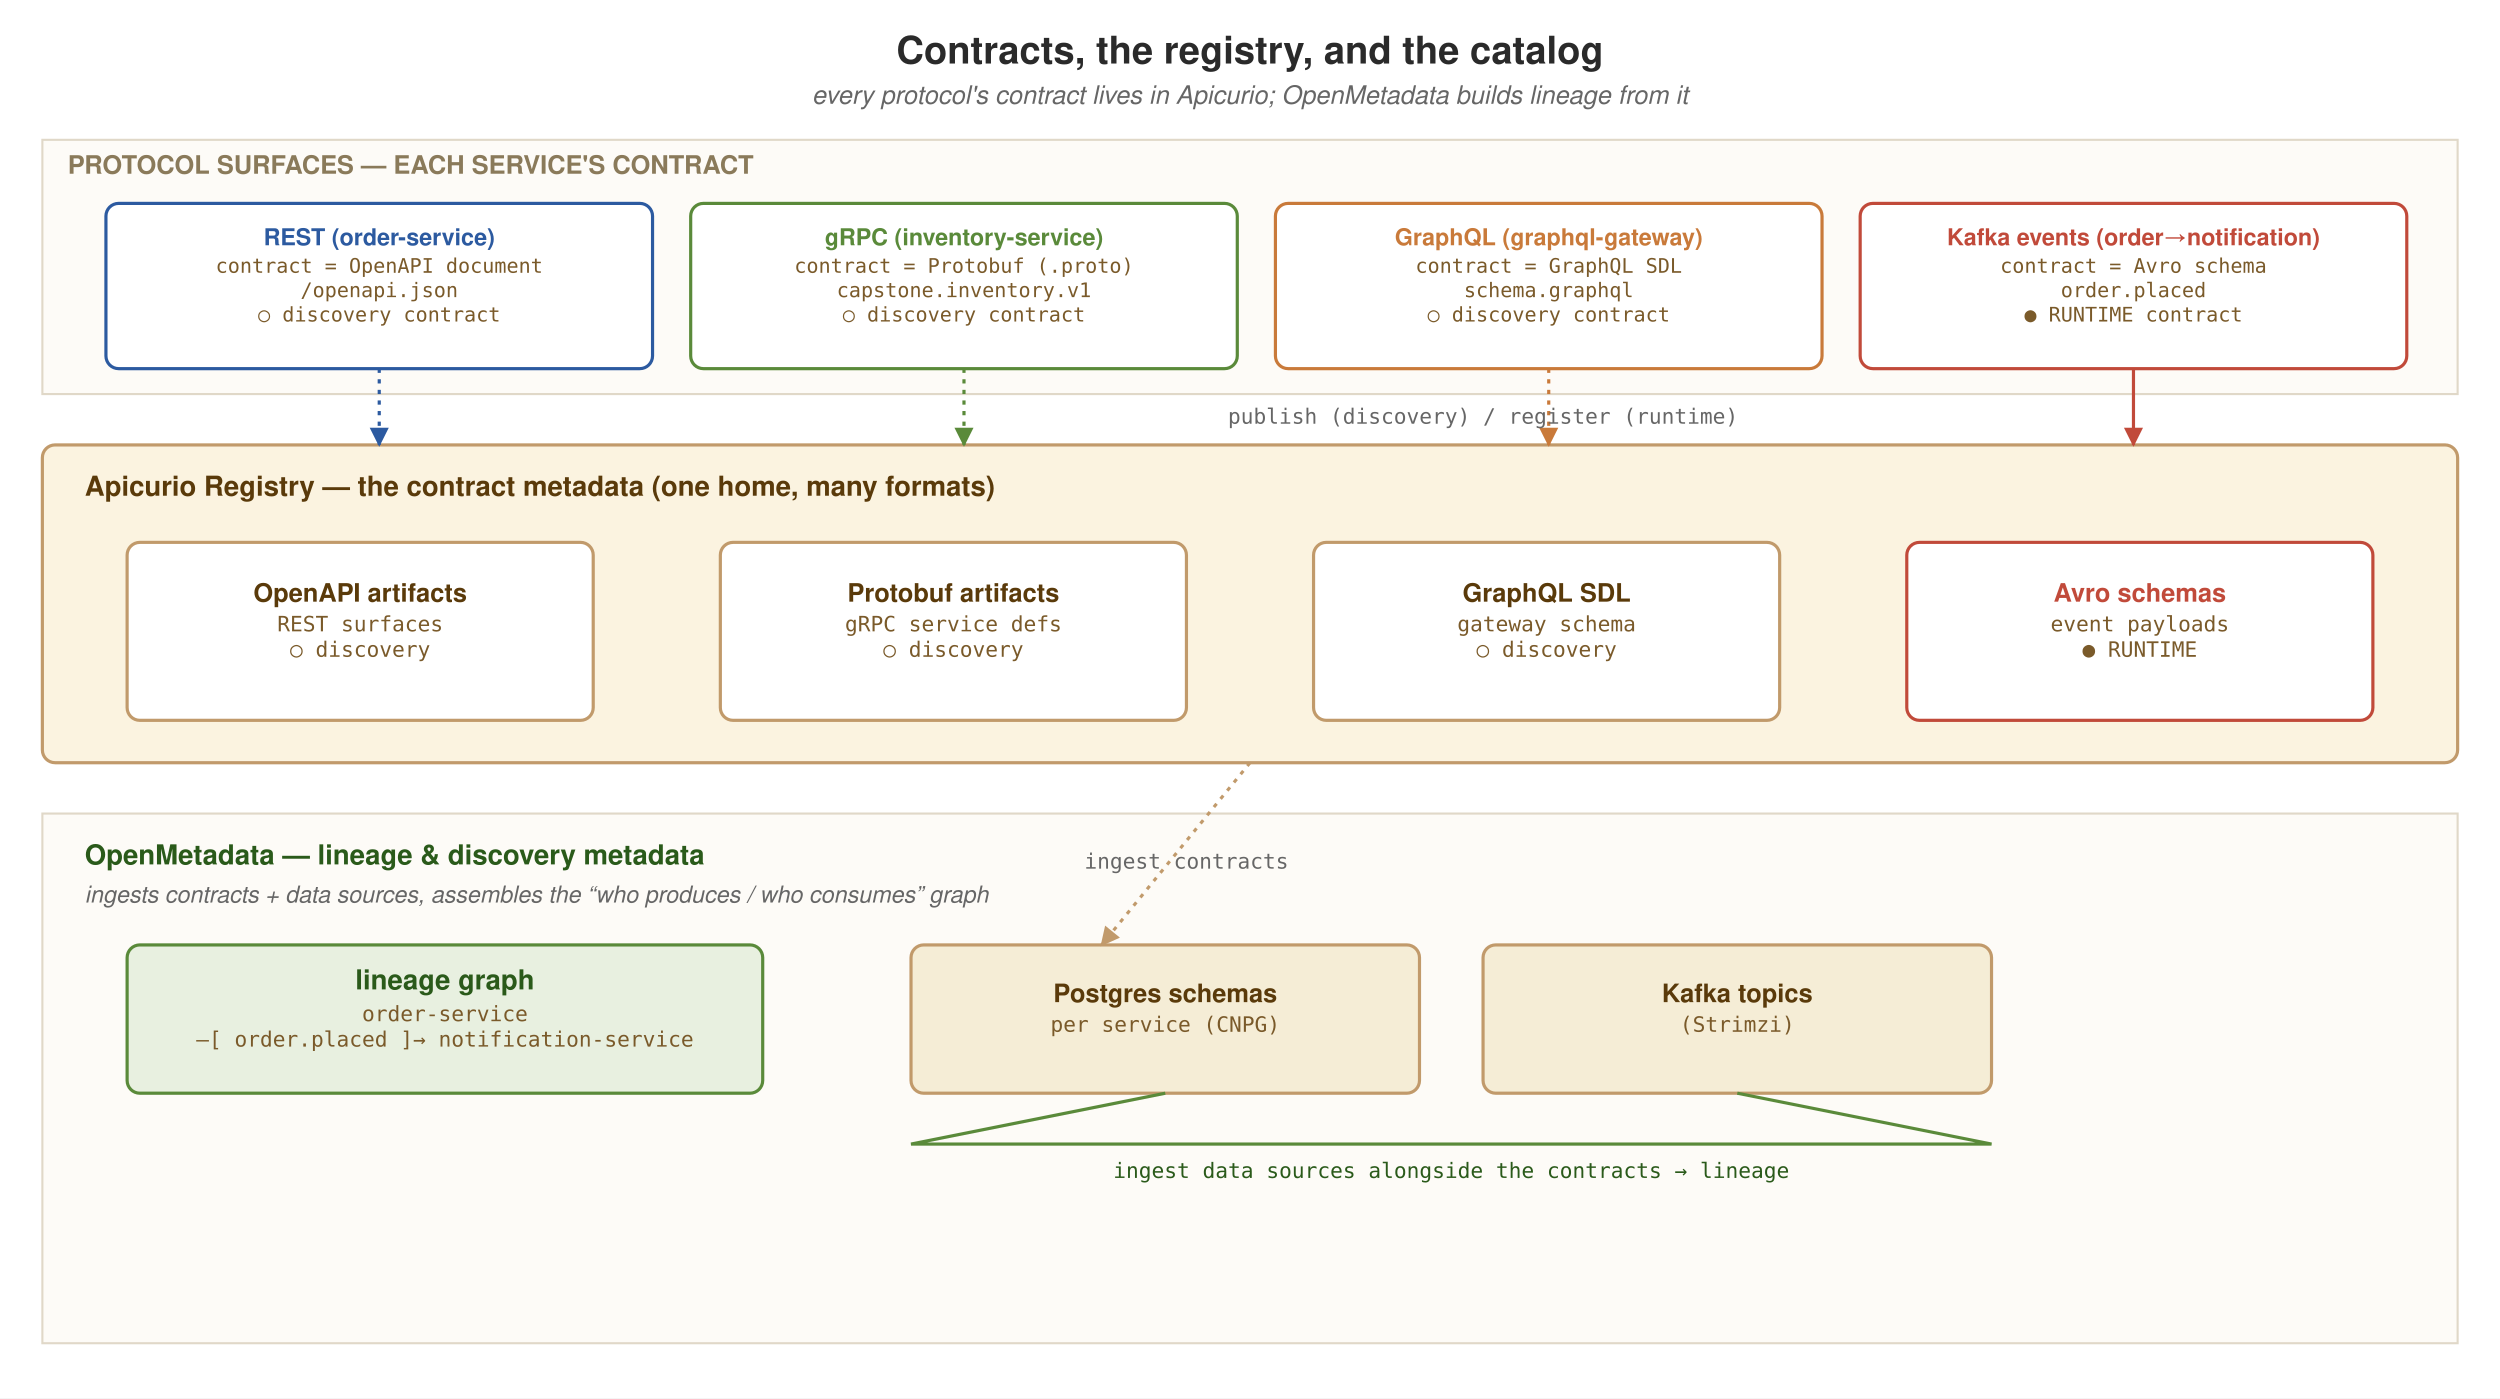
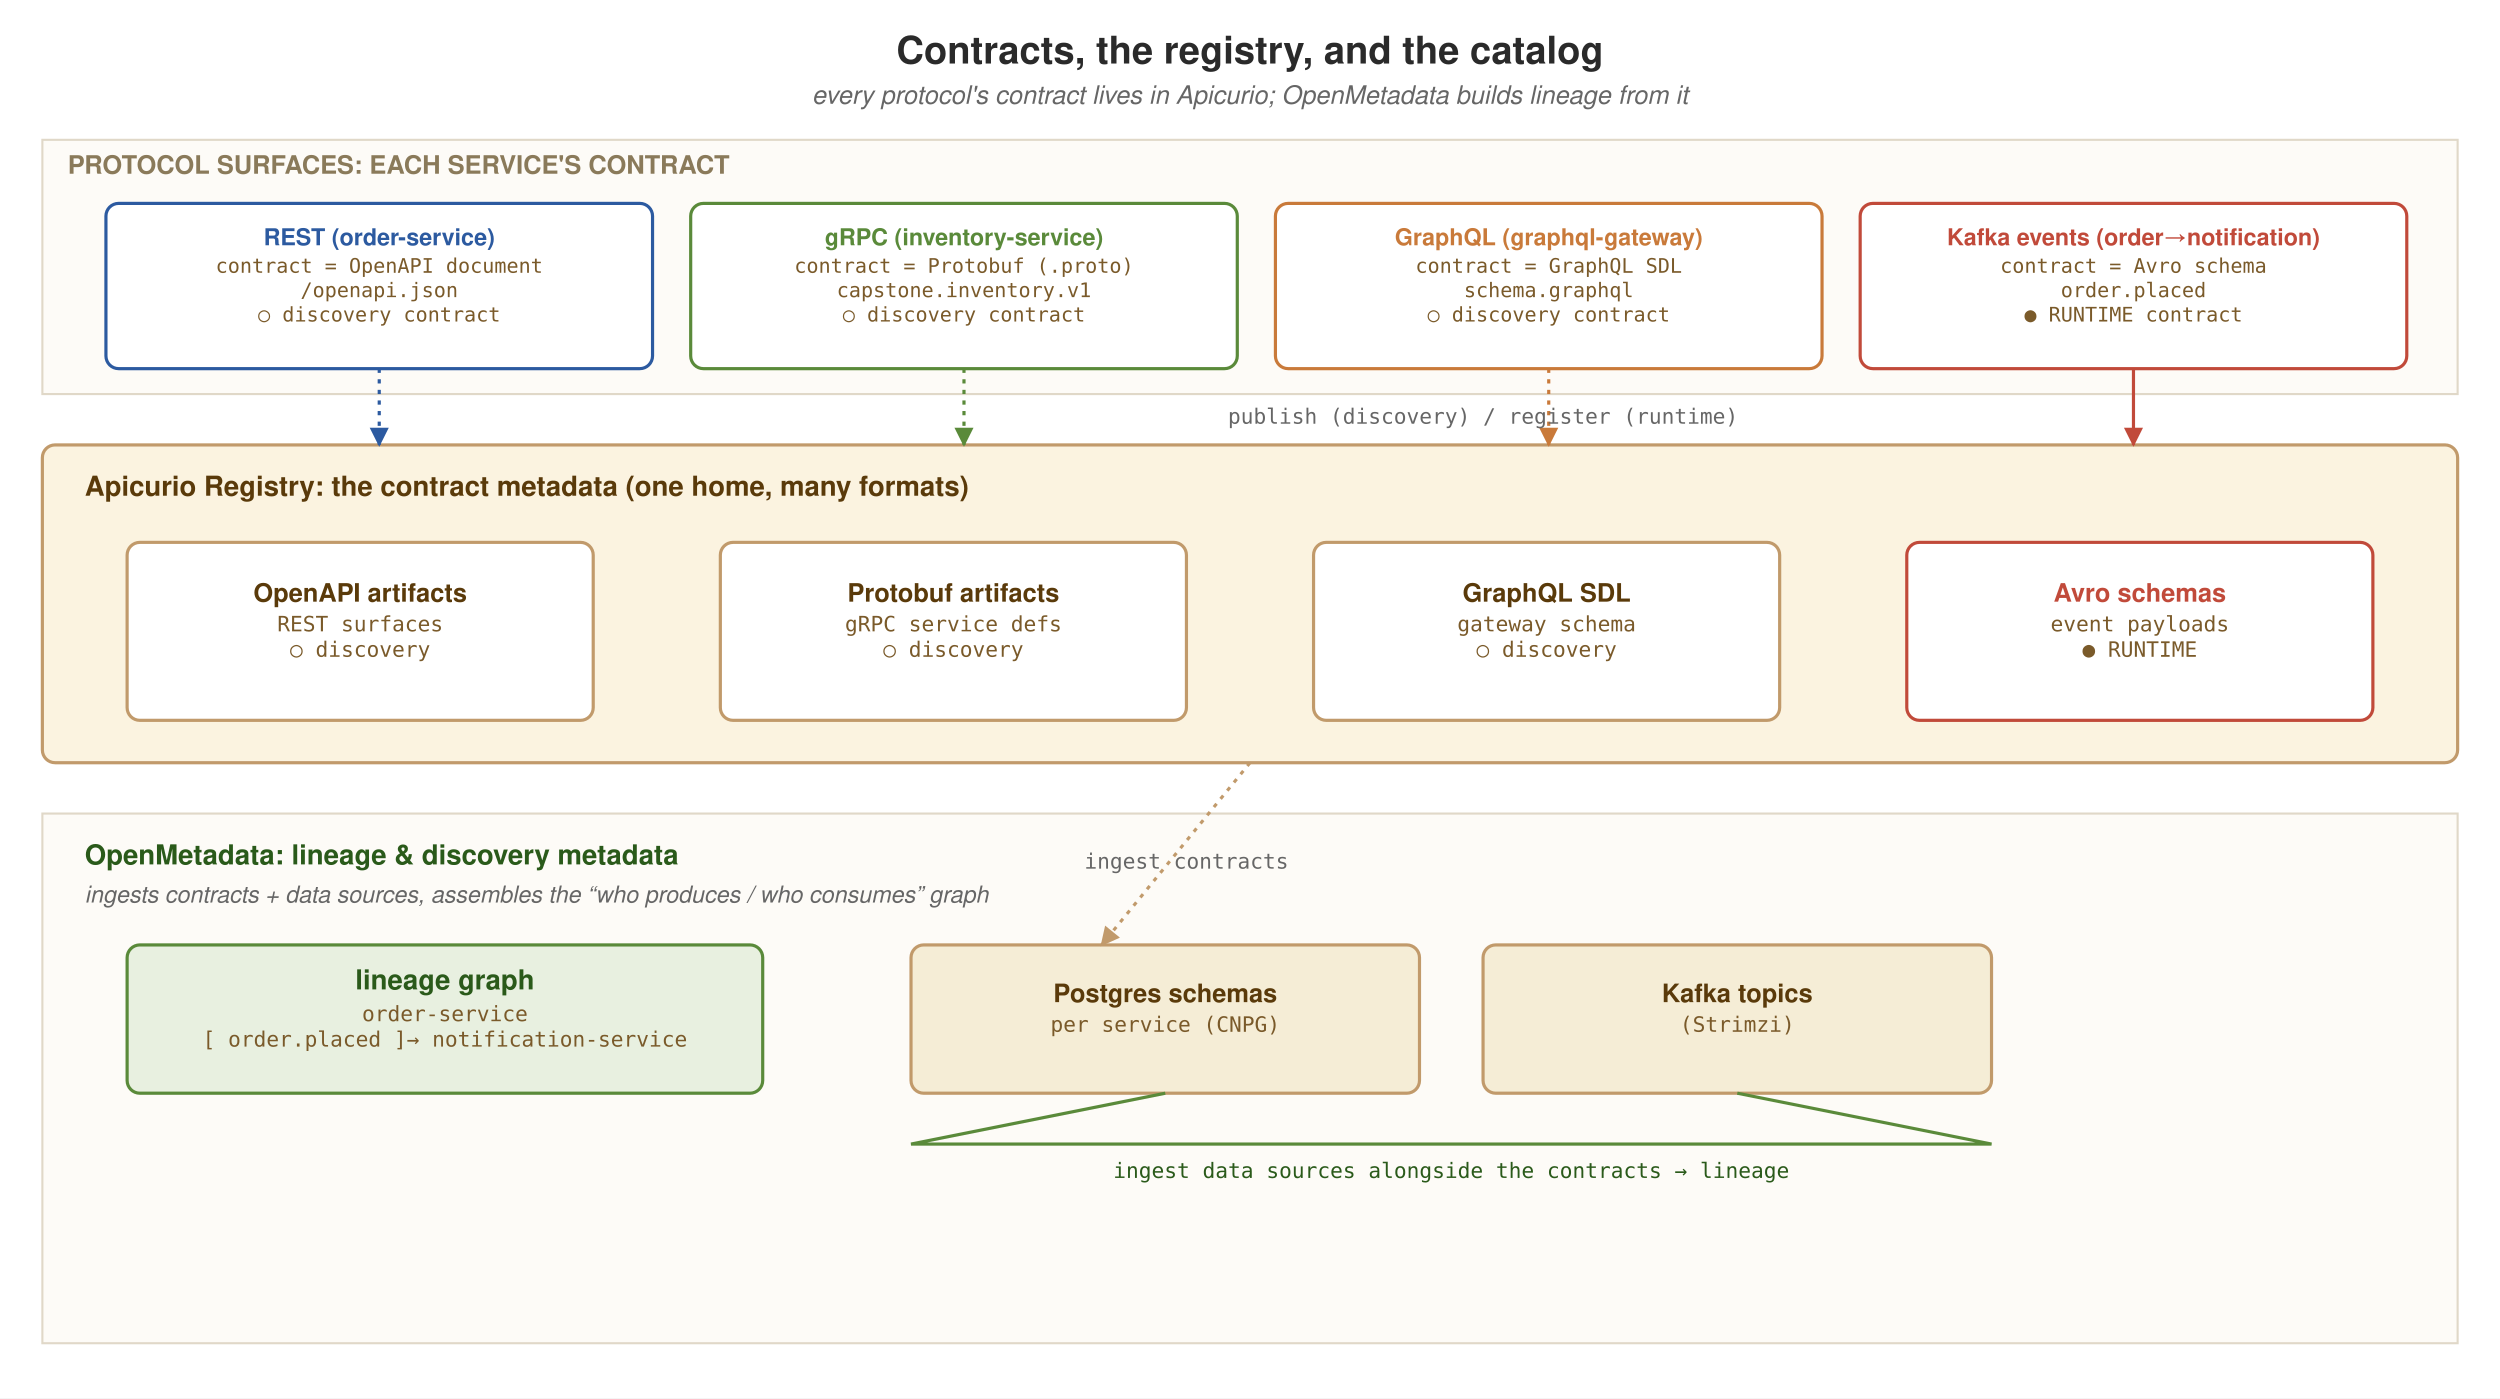
<svg xmlns="http://www.w3.org/2000/svg" viewBox="0 0 1180 660" font-family="Helvetica, -apple-system, 'Segoe UI', Roboto, sans-serif">
  <rect x="0" y="0" width="1180" height="660" fill="#ffffff" />
  <defs>
    <marker id="mk_2c5aa0_dotted" viewBox="0 0 10 10" refX="9" refY="5" markerWidth="6" markerHeight="6" orient="auto">
      <path d="M0,0 L10,5 L0,10 z" fill="#2c5aa0" />
    </marker>
    <marker id="mk_5a8a3a_dotted" viewBox="0 0 10 10" refX="9" refY="5" markerWidth="6" markerHeight="6" orient="auto">
      <path d="M0,0 L10,5 L0,10 z" fill="#5a8a3a" />
    </marker>
    <marker id="mk_5a8a3a_solid" viewBox="0 0 10 10" refX="9" refY="5" markerWidth="6" markerHeight="6" orient="auto">
      <path d="M0,0 L10,5 L0,10 z" fill="#5a8a3a" />
    </marker>
    <marker id="mk_c14a3a_solid" viewBox="0 0 10 10" refX="9" refY="5" markerWidth="6" markerHeight="6" orient="auto">
      <path d="M0,0 L10,5 L0,10 z" fill="#c14a3a" />
    </marker>
    <marker id="mk_c19a6b_dotted" viewBox="0 0 10 10" refX="9" refY="5" markerWidth="6" markerHeight="6" orient="auto">
      <path d="M0,0 L10,5 L0,10 z" fill="#c19a6b" />
    </marker>
    <marker id="mk_c97a3a_dotted" viewBox="0 0 10 10" refX="9" refY="5" markerWidth="6" markerHeight="6" orient="auto">
      <path d="M0,0 L10,5 L0,10 z" fill="#c97a3a" />
    </marker>
  </defs>
  <text x="590" y="30" font-size="18" fill="#2a2a2a" text-anchor="middle" font-weight="700">Contracts, the registry, and the catalog</text>
  <text x="590" y="49" font-size="12" fill="#666666" text-anchor="middle" font-style="italic">every protocol's contract lives in Apicurio; OpenMetadata builds lineage from it</text>
  <rect x="20" y="66" width="1140" height="120" fill="#fdfbf7" stroke="#e0d8c8" stroke-width="1" />
-   <text x="32" y="82" font-size="12" fill="#8a7a5a" text-anchor="start" font-weight="600">PROTOCOL SURFACES — EACH SERVICE'S CONTRACT</text>
+   <text x="32" y="82" font-size="12" fill="#8a7a5a" text-anchor="start" font-weight="600">PROTOCOL SURFACES: EACH SERVICE'S CONTRACT</text>
  <rect x="50" y="96" width="258" height="78" fill="#ffffff" stroke="#2c5aa0" stroke-width="1.5" rx="6" />
  <text x="179.0" y="115.75" font-size="11" fill="#2c5aa0" text-anchor="middle" font-weight="600">REST  (order-service)</text>
  <text x="179.0" y="128.75" font-size="9.5" fill="#7a5a2a" text-anchor="middle" font-family="'SF Mono', Menlo, monospace">contract = OpenAPI document</text>
  <text x="179.0" y="140.25" font-size="9.5" fill="#7a5a2a" text-anchor="middle" font-family="'SF Mono', Menlo, monospace">/openapi.json</text>
  <text x="179.0" y="151.75" font-size="9.5" fill="#7a5a2a" text-anchor="middle" font-family="'SF Mono', Menlo, monospace">○ discovery contract</text>
  <rect x="326" y="96" width="258" height="78" fill="#ffffff" stroke="#5a8a3a" stroke-width="1.5" rx="6" />
  <text x="455.0" y="115.75" font-size="11" fill="#5a8a3a" text-anchor="middle" font-weight="600">gRPC  (inventory-service)</text>
  <text x="455.0" y="128.75" font-size="9.5" fill="#7a5a2a" text-anchor="middle" font-family="'SF Mono', Menlo, monospace">contract = Protobuf (.proto)</text>
  <text x="455.0" y="140.25" font-size="9.5" fill="#7a5a2a" text-anchor="middle" font-family="'SF Mono', Menlo, monospace">capstone.inventory.v1</text>
  <text x="455.0" y="151.75" font-size="9.5" fill="#7a5a2a" text-anchor="middle" font-family="'SF Mono', Menlo, monospace">○ discovery contract</text>
  <rect x="602" y="96" width="258" height="78" fill="#ffffff" stroke="#c97a3a" stroke-width="1.5" rx="6" />
  <text x="731.0" y="115.75" font-size="11" fill="#c97a3a" text-anchor="middle" font-weight="600">GraphQL  (graphql-gateway)</text>
  <text x="731.0" y="128.75" font-size="9.5" fill="#7a5a2a" text-anchor="middle" font-family="'SF Mono', Menlo, monospace">contract = GraphQL SDL</text>
  <text x="731.0" y="140.25" font-size="9.5" fill="#7a5a2a" text-anchor="middle" font-family="'SF Mono', Menlo, monospace">schema.graphql</text>
  <text x="731.0" y="151.75" font-size="9.5" fill="#7a5a2a" text-anchor="middle" font-family="'SF Mono', Menlo, monospace">○ discovery contract</text>
  <rect x="878" y="96" width="258" height="78" fill="#ffffff" stroke="#c14a3a" stroke-width="1.5" rx="6" />
  <text x="1007.0" y="115.75" font-size="11" fill="#c14a3a" text-anchor="middle" font-weight="600">Kafka events  (order→notification)</text>
  <text x="1007.0" y="128.75" font-size="9.5" fill="#7a5a2a" text-anchor="middle" font-family="'SF Mono', Menlo, monospace">contract = Avro schema</text>
  <text x="1007.0" y="140.25" font-size="9.5" fill="#7a5a2a" text-anchor="middle" font-family="'SF Mono', Menlo, monospace">order.placed</text>
  <text x="1007.0" y="151.75" font-size="9.5" fill="#7a5a2a" text-anchor="middle" font-family="'SF Mono', Menlo, monospace">● RUNTIME contract</text>
  <rect x="20" y="210" width="1140" height="150" fill="#fbf3e0" stroke="#c19a6b" stroke-width="1.5" rx="6" />
-   <text x="40" y="234" font-size="13" fill="#5a3a0a" text-anchor="start" font-weight="600">Apicurio Registry — the contract metadata (one home, many formats)</text>
+   <text x="40" y="234" font-size="13" fill="#5a3a0a" text-anchor="start" font-weight="600">Apicurio Registry: the contract metadata (one home, many formats)</text>
  <rect x="60" y="256" width="220" height="84" fill="#ffffff" stroke="#c19a6b" stroke-width="1.5" rx="6" />
  <text x="170.0" y="284.0" font-size="12" fill="#5a3a0a" text-anchor="middle" font-weight="600">OpenAPI artifacts</text>
  <text x="170.0" y="298.0" font-size="10" fill="#7a5a2a" text-anchor="middle" font-family="'SF Mono', Menlo, monospace">REST surfaces</text>
  <text x="170.0" y="310.0" font-size="10" fill="#7a5a2a" text-anchor="middle" font-family="'SF Mono', Menlo, monospace">○ discovery</text>
  <rect x="340" y="256" width="220" height="84" fill="#ffffff" stroke="#c19a6b" stroke-width="1.5" rx="6" />
  <text x="450.0" y="284.0" font-size="12" fill="#5a3a0a" text-anchor="middle" font-weight="600">Protobuf artifacts</text>
  <text x="450.0" y="298.0" font-size="10" fill="#7a5a2a" text-anchor="middle" font-family="'SF Mono', Menlo, monospace">gRPC service defs</text>
  <text x="450.0" y="310.0" font-size="10" fill="#7a5a2a" text-anchor="middle" font-family="'SF Mono', Menlo, monospace">○ discovery</text>
  <rect x="620" y="256" width="220" height="84" fill="#ffffff" stroke="#c19a6b" stroke-width="1.5" rx="6" />
  <text x="730.0" y="284.0" font-size="12" fill="#5a3a0a" text-anchor="middle" font-weight="600">GraphQL SDL</text>
  <text x="730.0" y="298.0" font-size="10" fill="#7a5a2a" text-anchor="middle" font-family="'SF Mono', Menlo, monospace">gateway schema</text>
  <text x="730.0" y="310.0" font-size="10" fill="#7a5a2a" text-anchor="middle" font-family="'SF Mono', Menlo, monospace">○ discovery</text>
  <rect x="900" y="256" width="220" height="84" fill="#ffffff" stroke="#c14a3a" stroke-width="1.5" rx="6" />
  <text x="1010.0" y="284.0" font-size="12" fill="#c14a3a" text-anchor="middle" font-weight="600">Avro schemas</text>
  <text x="1010.0" y="298.0" font-size="10" fill="#7a5a2a" text-anchor="middle" font-family="'SF Mono', Menlo, monospace">event payloads</text>
  <text x="1010.0" y="310.0" font-size="10" fill="#7a5a2a" text-anchor="middle" font-family="'SF Mono', Menlo, monospace">● RUNTIME</text>
  <polyline points="179.0,174 179.0,210" fill="none" stroke="#2c5aa0" stroke-width="1.5" stroke-dasharray="2,3" marker-end="url(#mk_2c5aa0_dotted)" />
  <polyline points="455.0,174 455.0,210" fill="none" stroke="#5a8a3a" stroke-width="1.5" stroke-dasharray="2,3" marker-end="url(#mk_5a8a3a_dotted)" />
  <polyline points="731.0,174 731.0,210" fill="none" stroke="#c97a3a" stroke-width="1.5" stroke-dasharray="2,3" marker-end="url(#mk_c97a3a_dotted)" />
  <polyline points="1007.0,174 1007.0,210" fill="none" stroke="#c14a3a" stroke-width="1.5" marker-end="url(#mk_c14a3a_solid)" />
  <text x="700" y="200" font-size="10" fill="#666666" text-anchor="middle" font-family="'SF Mono', Menlo, monospace">publish (discovery)  /  register (runtime)</text>
  <rect x="20" y="384" width="1140" height="250" fill="#fdfbf7" stroke="#e0d8c8" stroke-width="1" />
-   <text x="40" y="408" font-size="13" fill="#2a5a1a" text-anchor="start" font-weight="600">OpenMetadata — lineage &amp; discovery metadata</text>
+   <text x="40" y="408" font-size="13" fill="#2a5a1a" text-anchor="start" font-weight="600">OpenMetadata: lineage &amp; discovery metadata</text>
  <text x="40" y="426" font-size="11" fill="#666666" text-anchor="start" font-style="italic">ingests contracts + data sources, assembles the “who produces / who consumes” graph</text>
  <rect x="60" y="446" width="300" height="70" fill="#e8f0e0" stroke="#5a8a3a" stroke-width="1.5" rx="6" />
  <text x="210.0" y="467.0" font-size="13" fill="#2a5a1a" text-anchor="middle" font-weight="600">lineage graph</text>
  <text x="210.0" y="482.0" font-size="10" fill="#7a5a2a" text-anchor="middle" font-family="'SF Mono', Menlo, monospace">order-service</text>
-   <text x="210.0" y="494.0" font-size="10" fill="#7a5a2a" text-anchor="middle" font-family="'SF Mono', Menlo, monospace">—[ order.placed ]→ notification-service</text>
+   <text x="210.0" y="494.0" font-size="10" fill="#7a5a2a" text-anchor="middle" font-family="'SF Mono', Menlo, monospace">[ order.placed ]→ notification-service</text>
  <rect x="430" y="446" width="240" height="70" fill="#f5edd6" stroke="#c19a6b" stroke-width="1.5" rx="6" />
  <text x="550.0" y="473.0" font-size="12" fill="#5a3a0a" text-anchor="middle" font-weight="600">Postgres schemas</text>
  <text x="550.0" y="487.0" font-size="10" fill="#7a5a2a" text-anchor="middle" font-family="'SF Mono', Menlo, monospace">per service (CNPG)</text>
  <rect x="700" y="446" width="240" height="70" fill="#f5edd6" stroke="#c19a6b" stroke-width="1.5" rx="6" />
  <text x="820.0" y="473.0" font-size="12" fill="#5a3a0a" text-anchor="middle" font-weight="600">Kafka topics</text>
  <text x="820.0" y="487.0" font-size="10" fill="#7a5a2a" text-anchor="middle" font-family="'SF Mono', Menlo, monospace">(Strimzi)</text>
  <polyline points="590,360 520,446" fill="none" stroke="#c19a6b" stroke-width="1.5" stroke-dasharray="2,3" marker-end="url(#mk_c19a6b_dotted)" />
  <text x="560" y="410" font-size="10" fill="#666666" text-anchor="middle" font-family="'SF Mono', Menlo, monospace">ingest contracts</text>
  <polyline points="550,516 430,540 940,540 820,516" fill="none" stroke="#5a8a3a" stroke-width="1.5" />
  <text x="685" y="556" font-size="10" fill="#2a5a1a" text-anchor="middle" font-family="'SF Mono', Menlo, monospace">ingest data sources alongside the contracts → lineage</text>
</svg>
